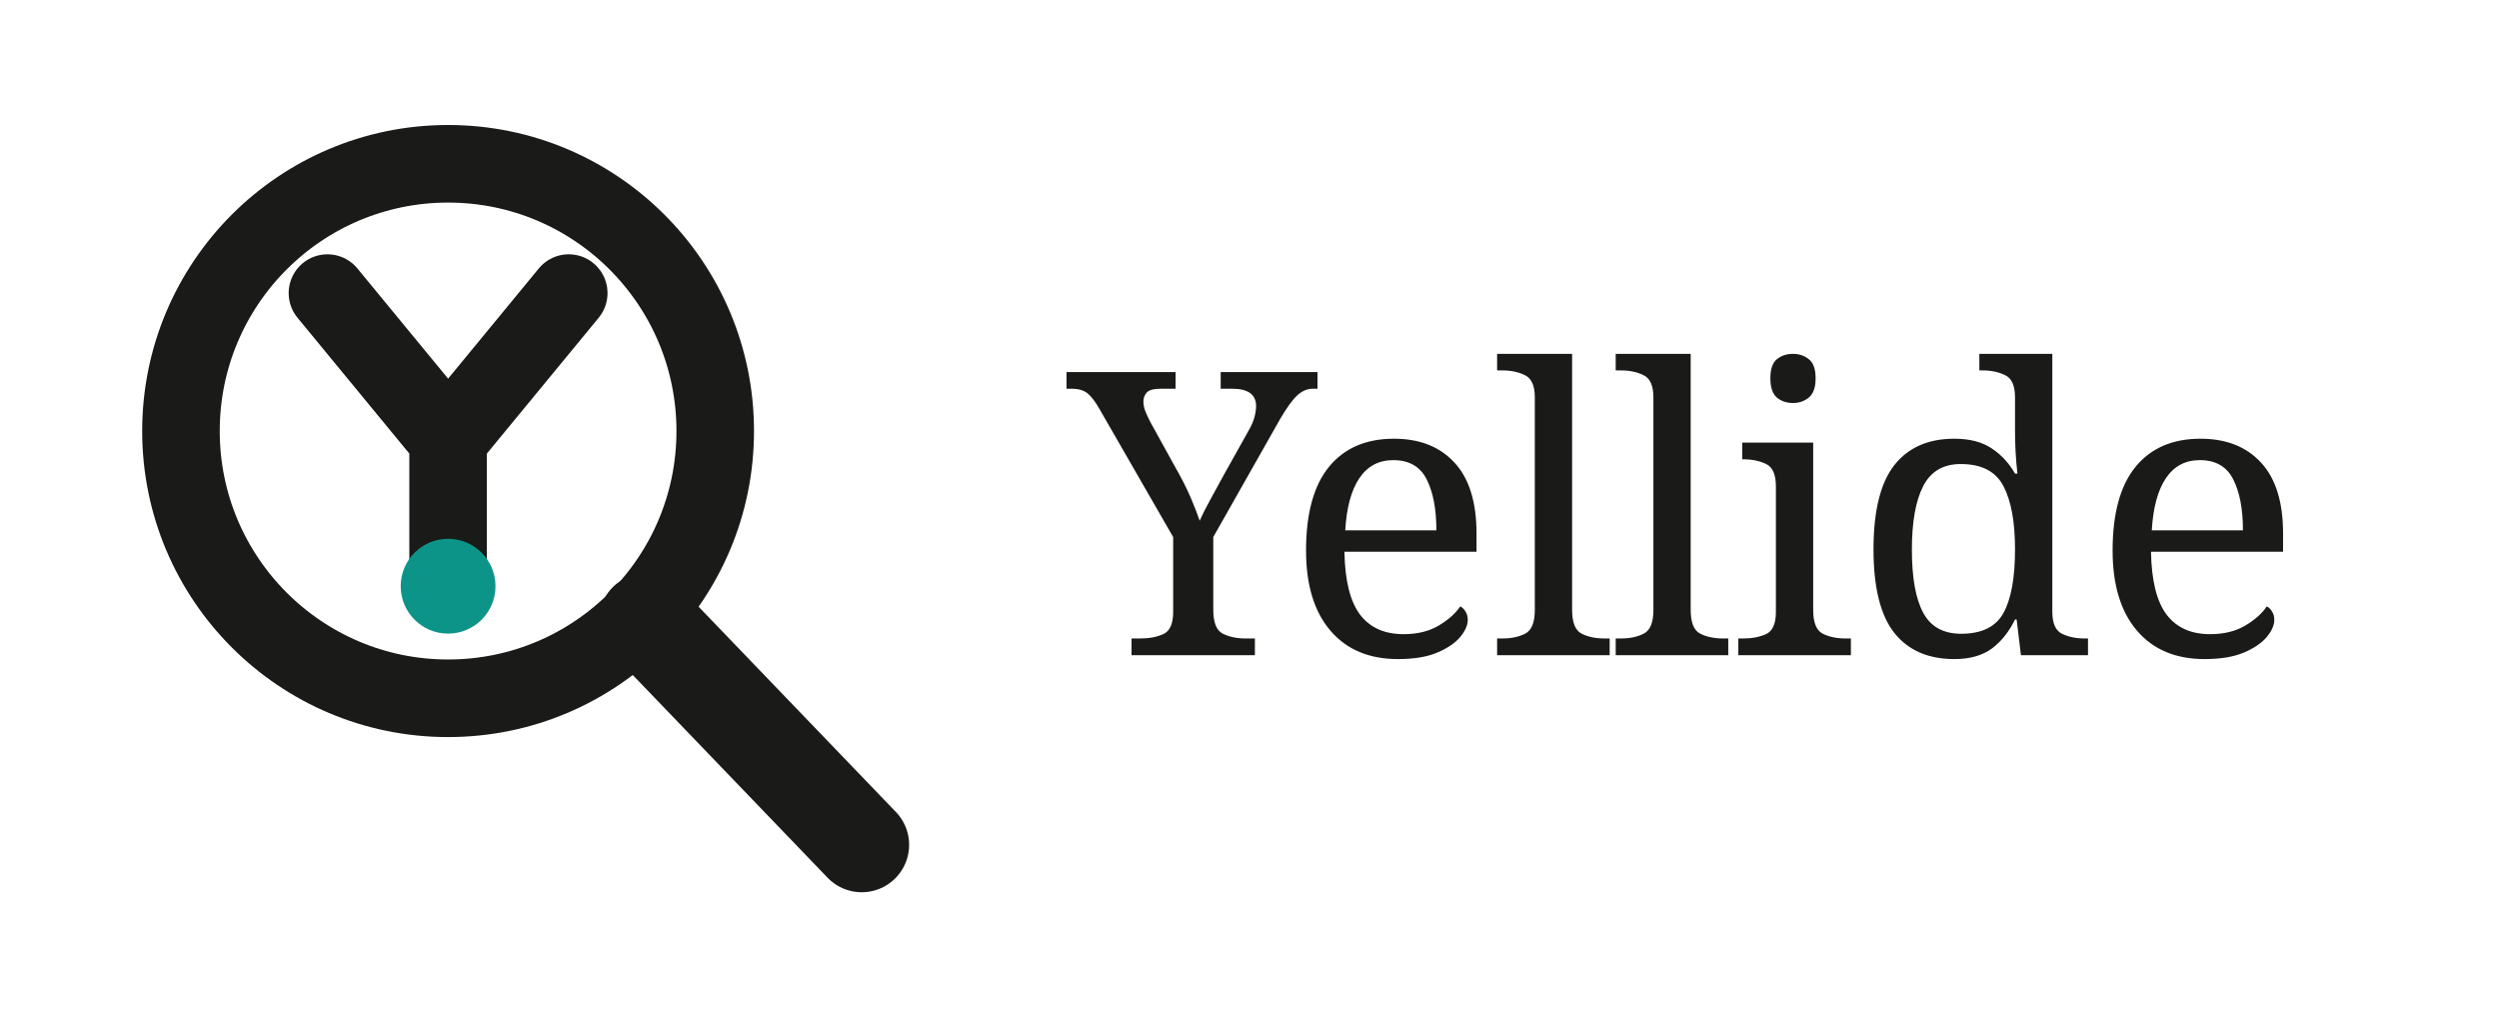
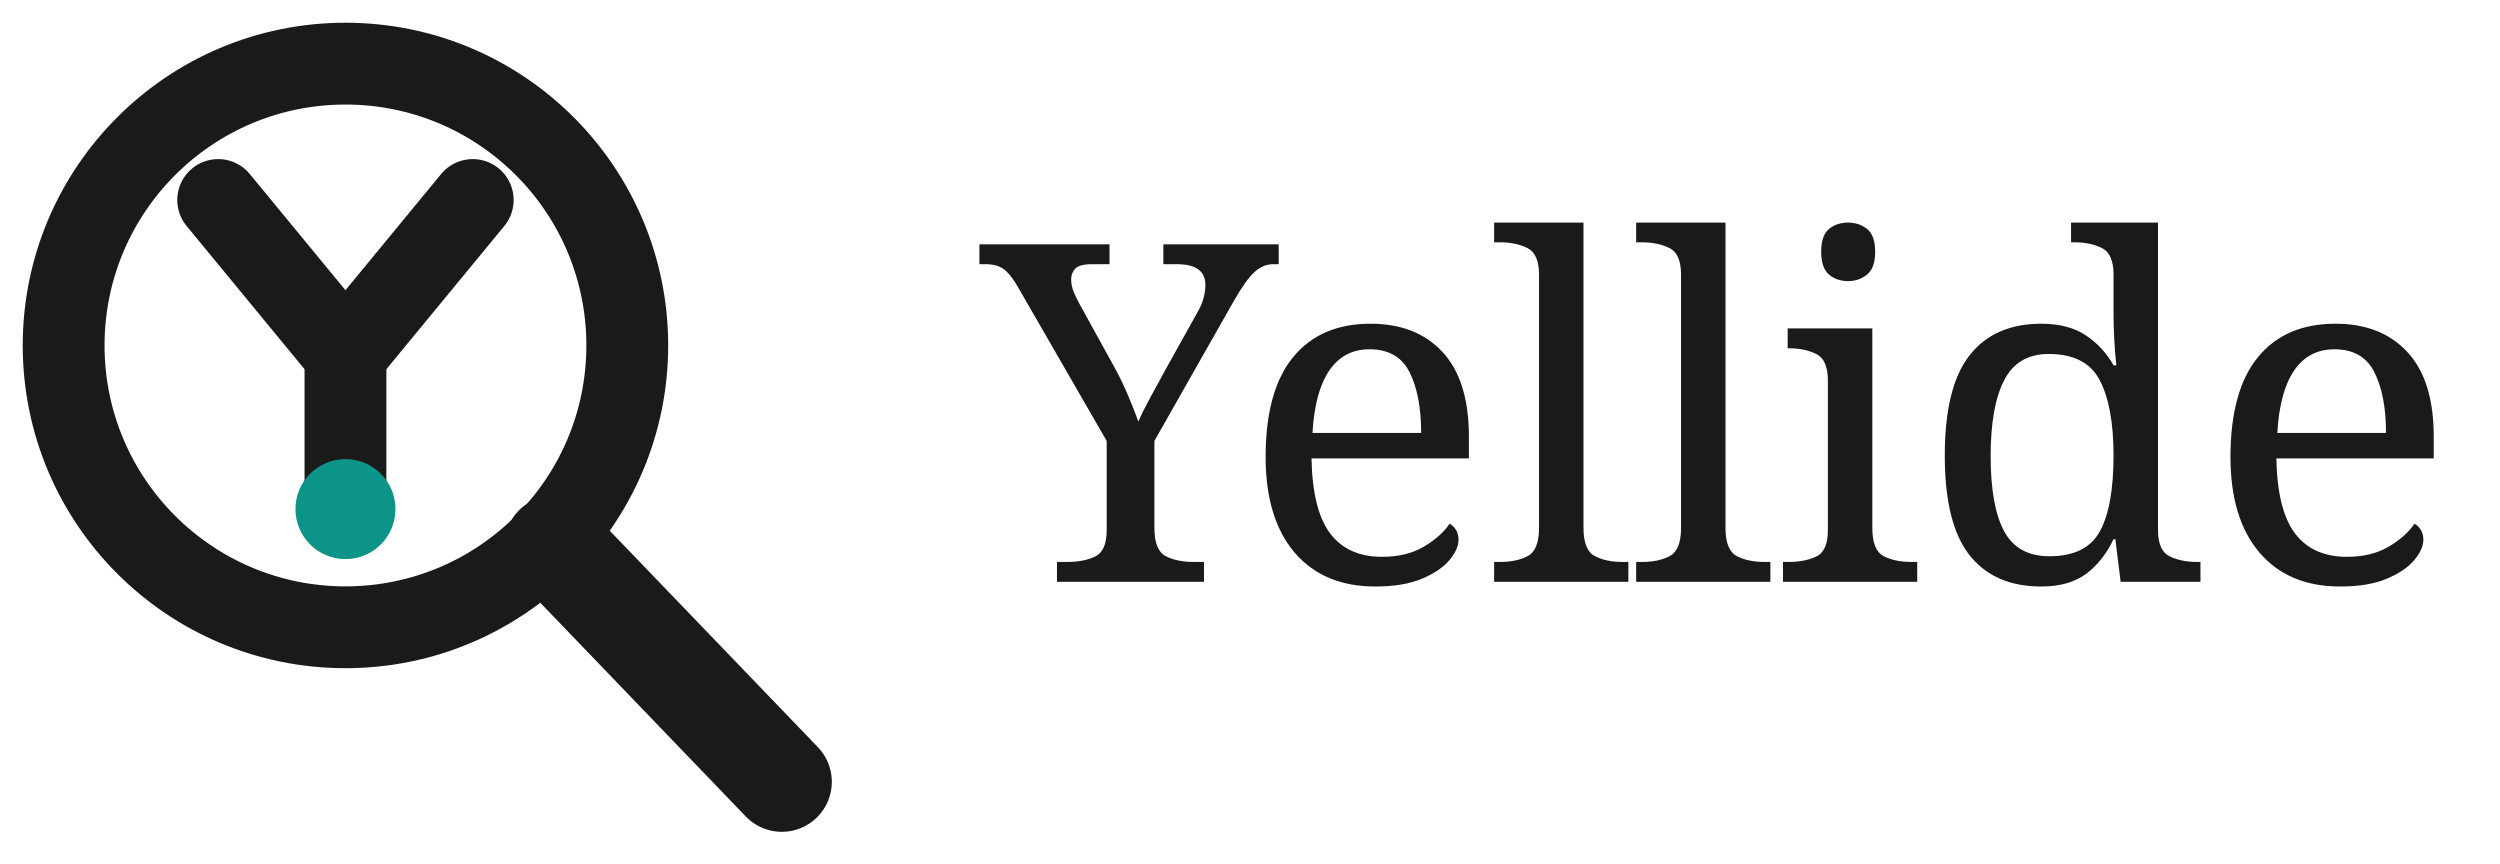
- <svg xmlns="http://www.w3.org/2000/svg" viewBox="0 0 290 120" width="290" height="120" role="img" aria-label="Yellide">
+ <svg xmlns="http://www.w3.org/2000/svg" viewBox="14 12 275 95" width="275" height="95" role="img" aria-label="Yellide">
  <g fill="none" stroke="#1a1a18" stroke-width="9" stroke-linecap="round" stroke-linejoin="round">
    <circle cx="52" cy="50" r="31" />
    <path d="M75 72 L100 98" stroke-width="11" />
    <path d="M38 34 L52 51 L52 68" />
    <path d="M66 34 L52 51" />
  </g>
  <circle cx="52" cy="68" r="5.5" fill="#0d9488" />
-   <text x="124" y="76" font-family="ui-serif, Georgia, serif" font-size="46" letter-spacing="-0.5" fill="#1a1a18">Yellide</text>
+   <text x="122" y="76" font-family="ui-serif, Georgia, serif" font-size="52" letter-spacing="-0.5" fill="#1a1a18">Yellide</text>
</svg>
